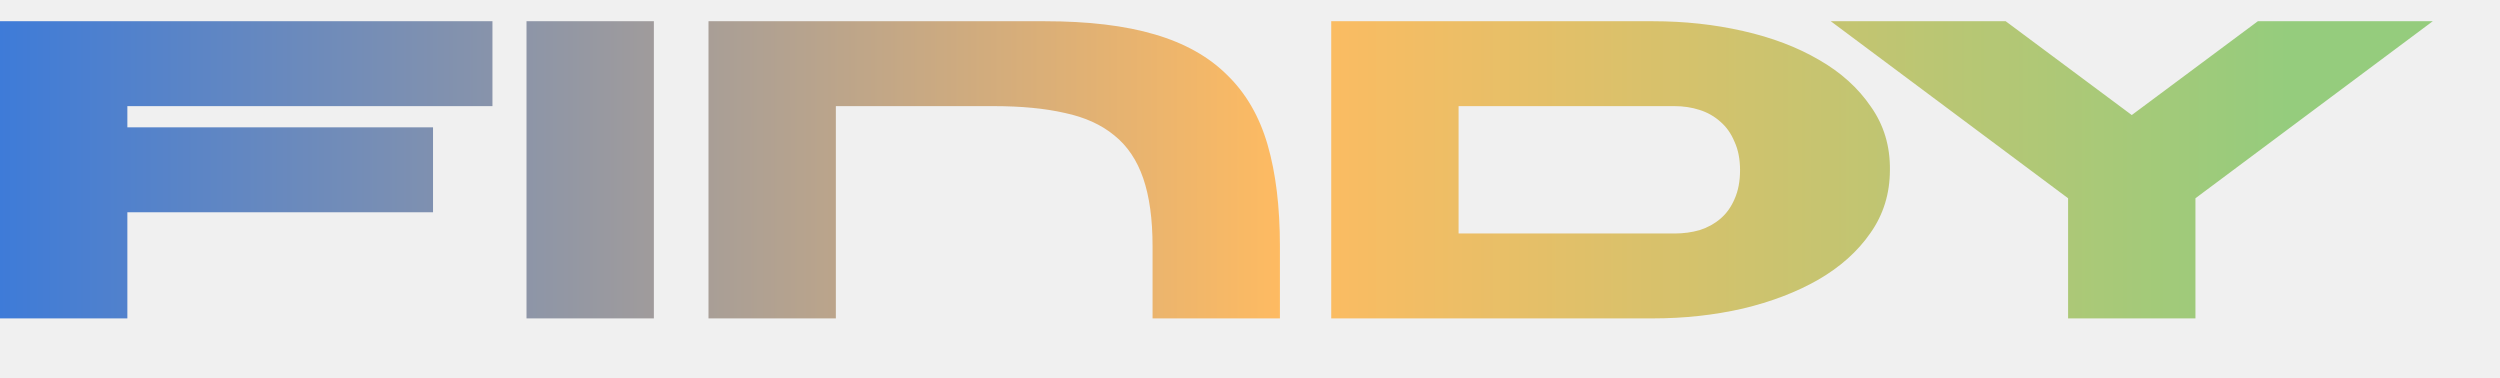
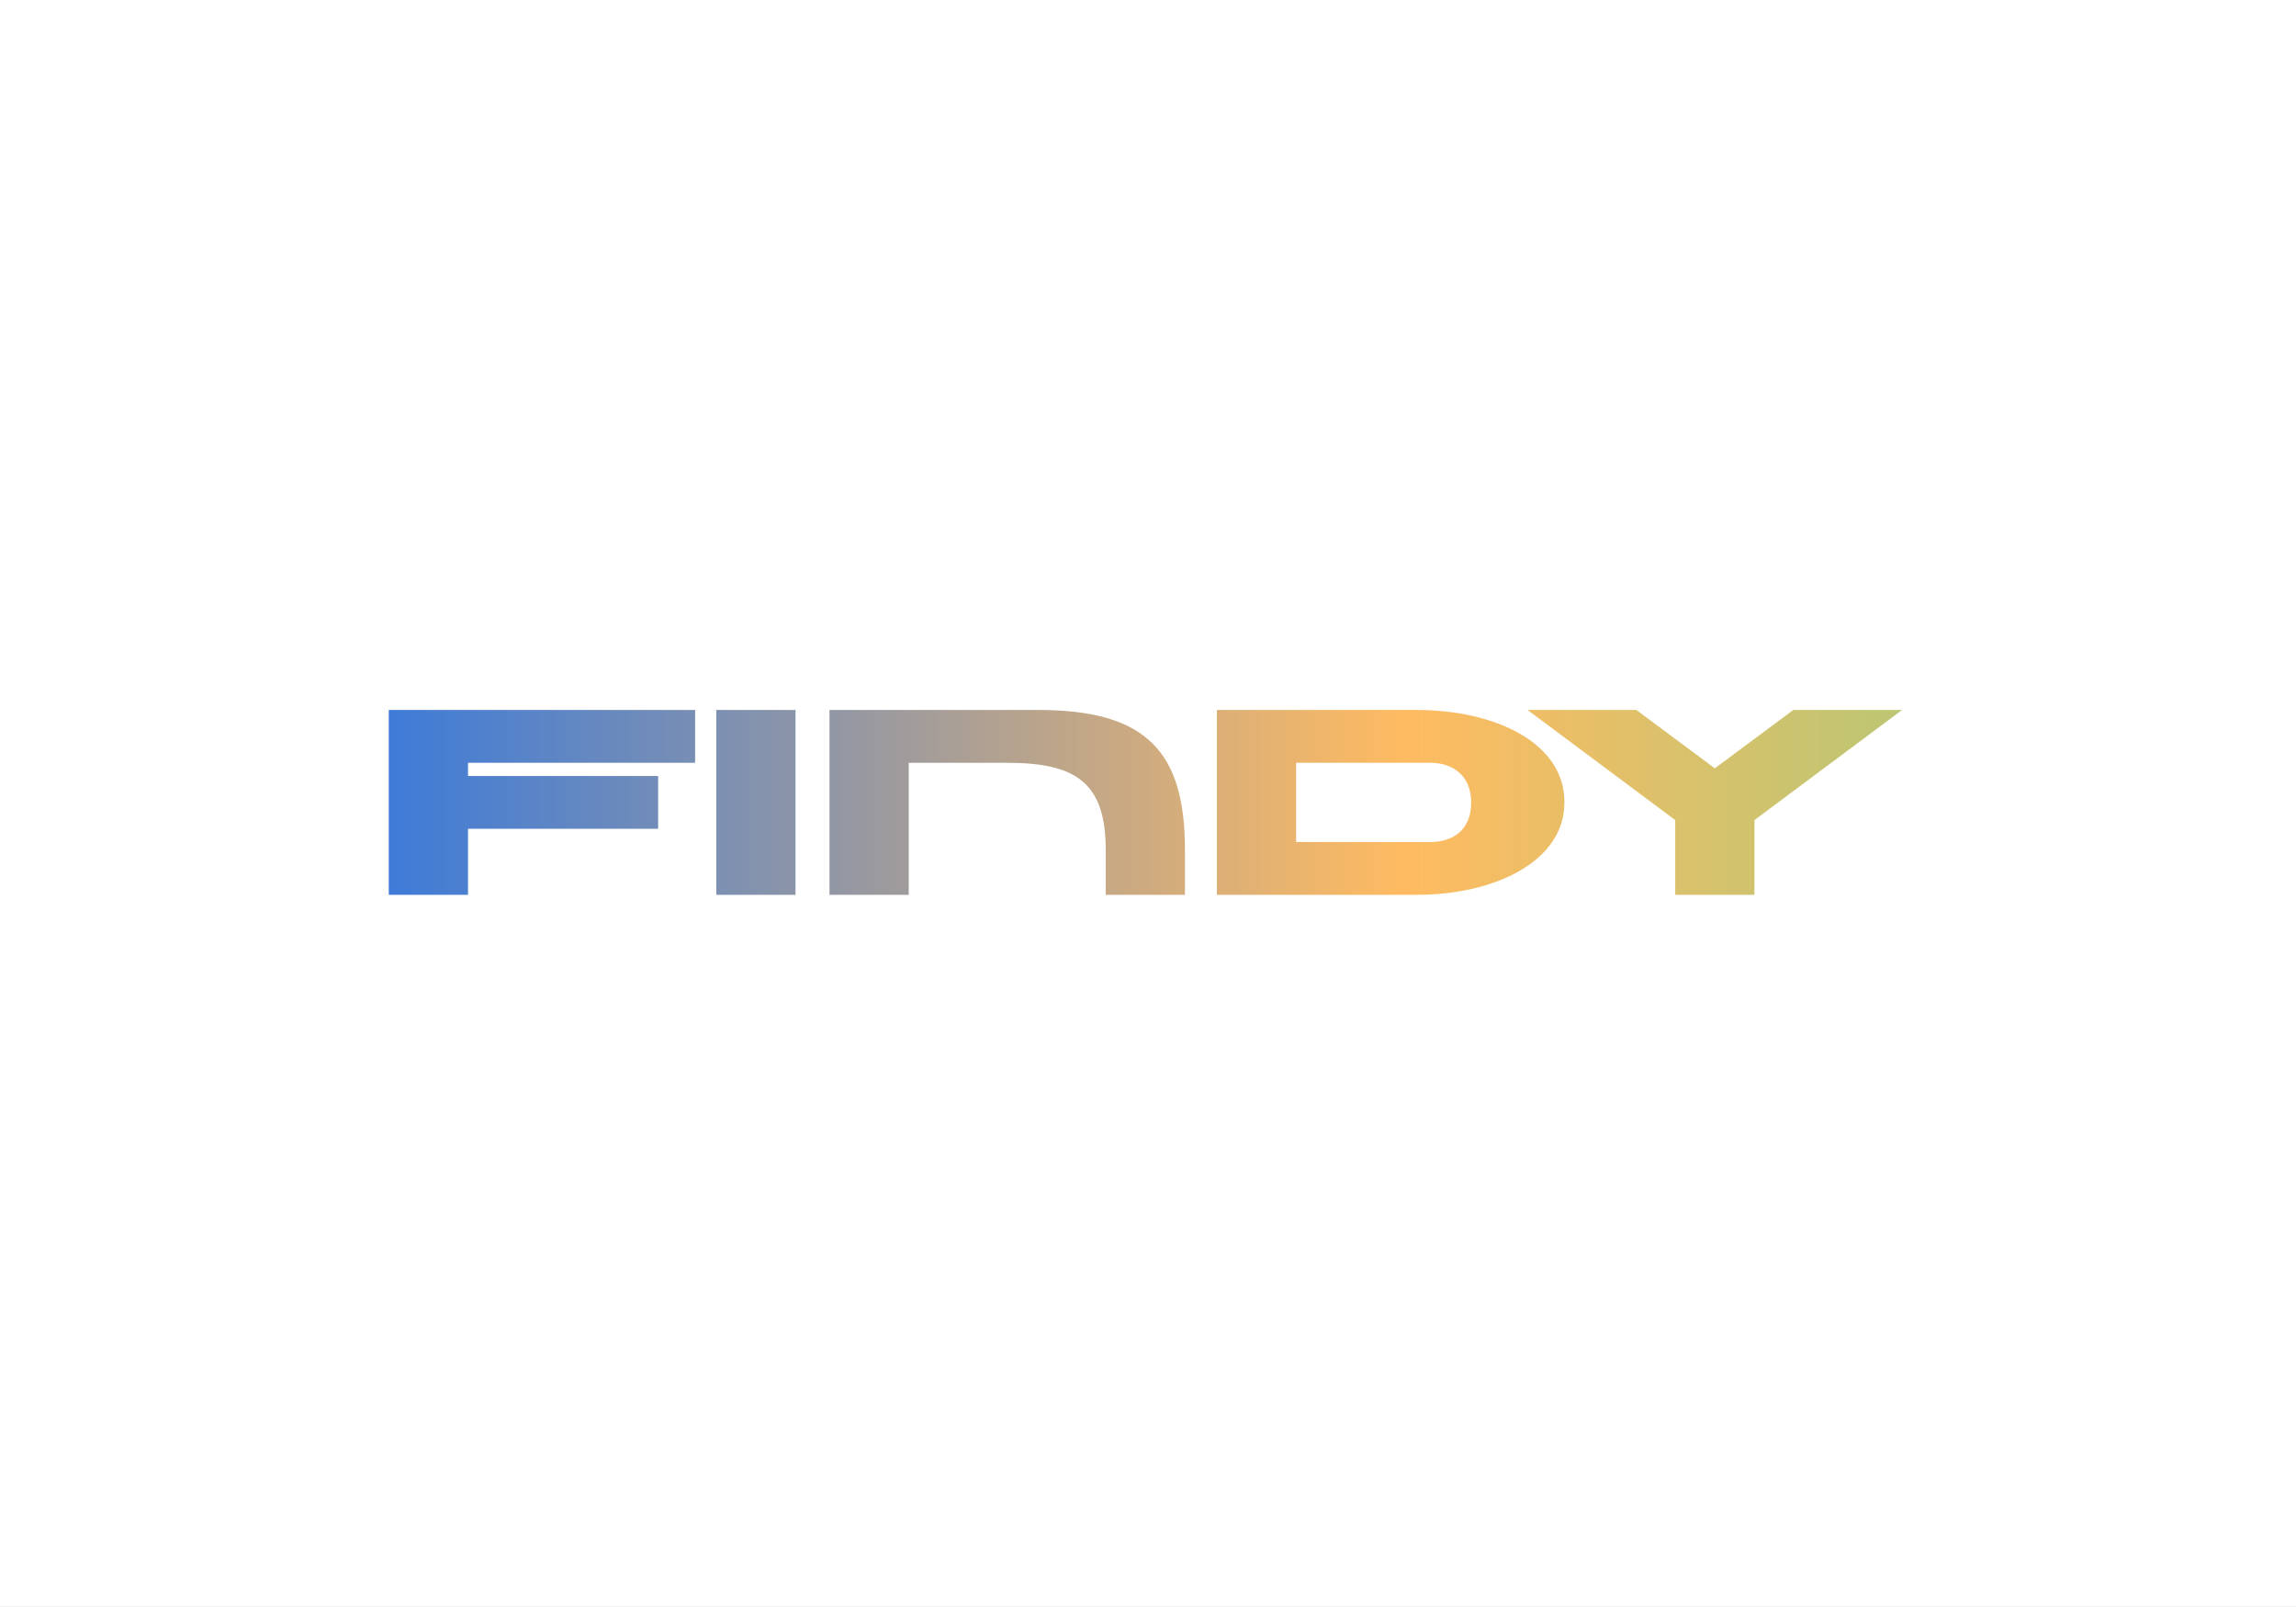
- <svg xmlns="http://www.w3.org/2000/svg" width="212" height="32" viewBox="0 0 212 32" fill="none">
-   <path d="M10.8 10.8H36.72V18H10.8V27H0V1.8H41.76V9H10.8V10.8ZM44.648 1.8H55.448V27H44.648V1.8ZM88.593 1.8C92.289 1.8 95.397 2.172 97.917 2.916C100.461 3.66 102.513 4.812 104.073 6.372C105.657 7.908 106.797 9.876 107.493 12.276C108.189 14.676 108.537 17.544 108.537 20.88V27H97.737V20.88C97.737 18.576 97.473 16.656 96.945 15.12C96.417 13.584 95.601 12.372 94.497 11.484C93.393 10.572 91.989 9.936 90.285 9.576C88.605 9.192 86.601 9 84.273 9H70.881V27H60.081V1.8H88.593ZM112.888 27V1.8H140.176C142.84 1.8 145.384 2.076 147.808 2.628C150.256 3.18 152.404 3.996 154.252 5.076C156.1 6.132 157.564 7.452 158.644 9.036C159.748 10.596 160.288 12.384 160.264 14.4C160.264 16.416 159.712 18.204 158.608 19.764C157.528 21.324 156.052 22.644 154.18 23.724C152.332 24.78 150.196 25.596 147.772 26.172C145.348 26.724 142.816 27 140.176 27H112.888ZM123.688 9V19.8H142.012C142.756 19.8 143.464 19.704 144.136 19.512C144.808 19.296 145.396 18.972 145.9 18.54C146.404 18.108 146.8 17.556 147.088 16.884C147.4 16.188 147.556 15.372 147.556 14.436C147.556 13.5 147.4 12.696 147.088 12.024C146.8 11.328 146.404 10.764 145.9 10.332C145.396 9.876 144.808 9.54 144.136 9.324C143.464 9.108 142.756 9 142.012 9H123.688ZM186.174 16.812V27H175.374V16.812L155.25 1.8H170.082L180.774 9.756L191.466 1.8H206.298L186.174 16.812Z" fill="url(#paint0_linear_222_17)" />
+ <svg xmlns="http://www.w3.org/2000/svg" width="313" height="219" viewBox="0 0 313 219" fill="none">
+   <rect width="313" height="219" fill="white" />
+   <path d="M63.8 104V105.8H89.72V113H63.8V122H53V96.8H94.76V104H63.8ZM97.648 122V96.8H108.448V122H97.648ZM141.593 96.8C156.353 96.8 161.537 102.56 161.537 115.88V122H150.737V115.88C150.737 106.628 146.597 104 137.273 104H123.881V122H113.081V96.8H141.593ZM193.176 122H165.888V96.8H193.176C203.832 96.8 213.336 101.3 213.264 109.4C213.3 117.428 203.76 122 193.176 122ZM195.012 104H176.688V114.8H195.012C198 114.8 200.556 113.216 200.556 109.436C200.556 105.656 197.964 104 195.012 104ZM259.298 96.8L239.174 111.812V122H228.374V111.812L208.25 96.8H223.082L233.774 104.756L244.466 96.8H259.298Z" fill="url(#paint0_linear_611_10)" />
  <defs>
-     <linearGradient id="paint0_linear_222_17" x1="0" y1="16" x2="212" y2="16" gradientUnits="userSpaceOnUse">
+     <linearGradient id="paint0_linear_611_10" x1="53" y1="153.4" x2="322.025" y2="153.4" gradientUnits="userSpaceOnUse">
      <stop stop-color="#3E7BD8" />
      <stop offset="0.515" stop-color="#FFBB61" />
      <stop offset="0.915" stop-color="#95CC7D" />
    </linearGradient>
  </defs>
</svg>
